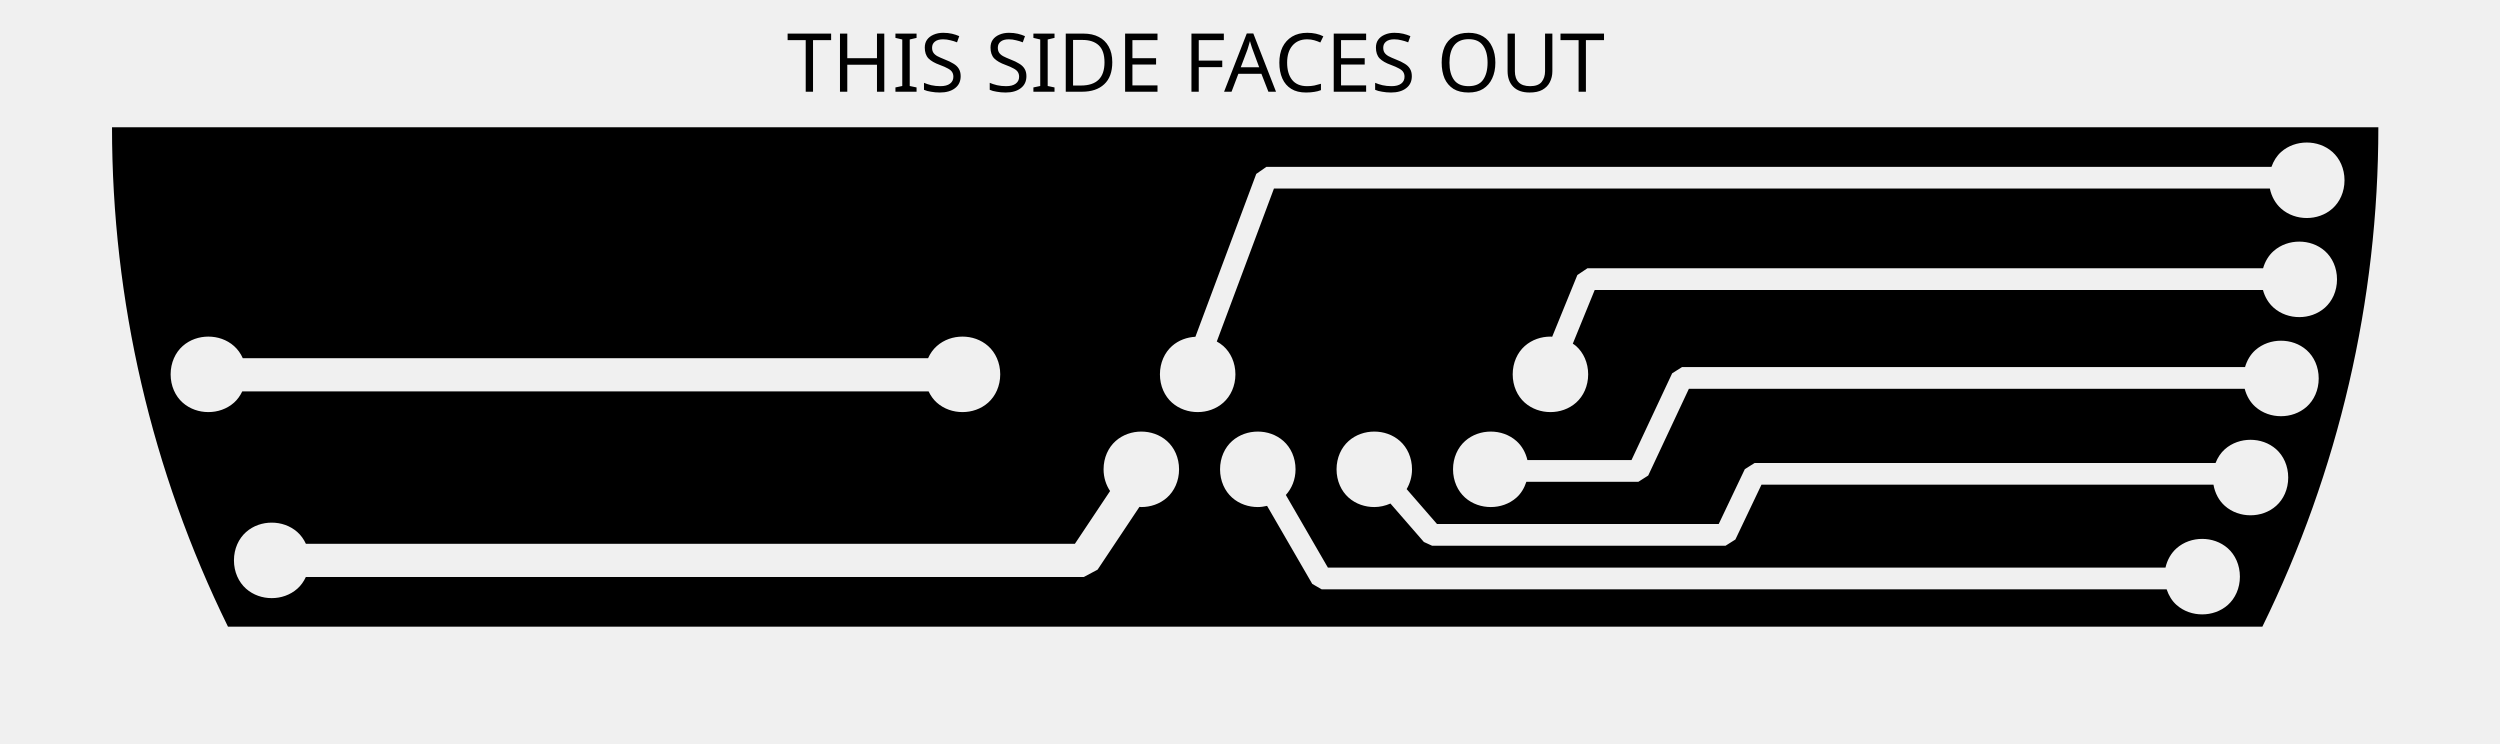
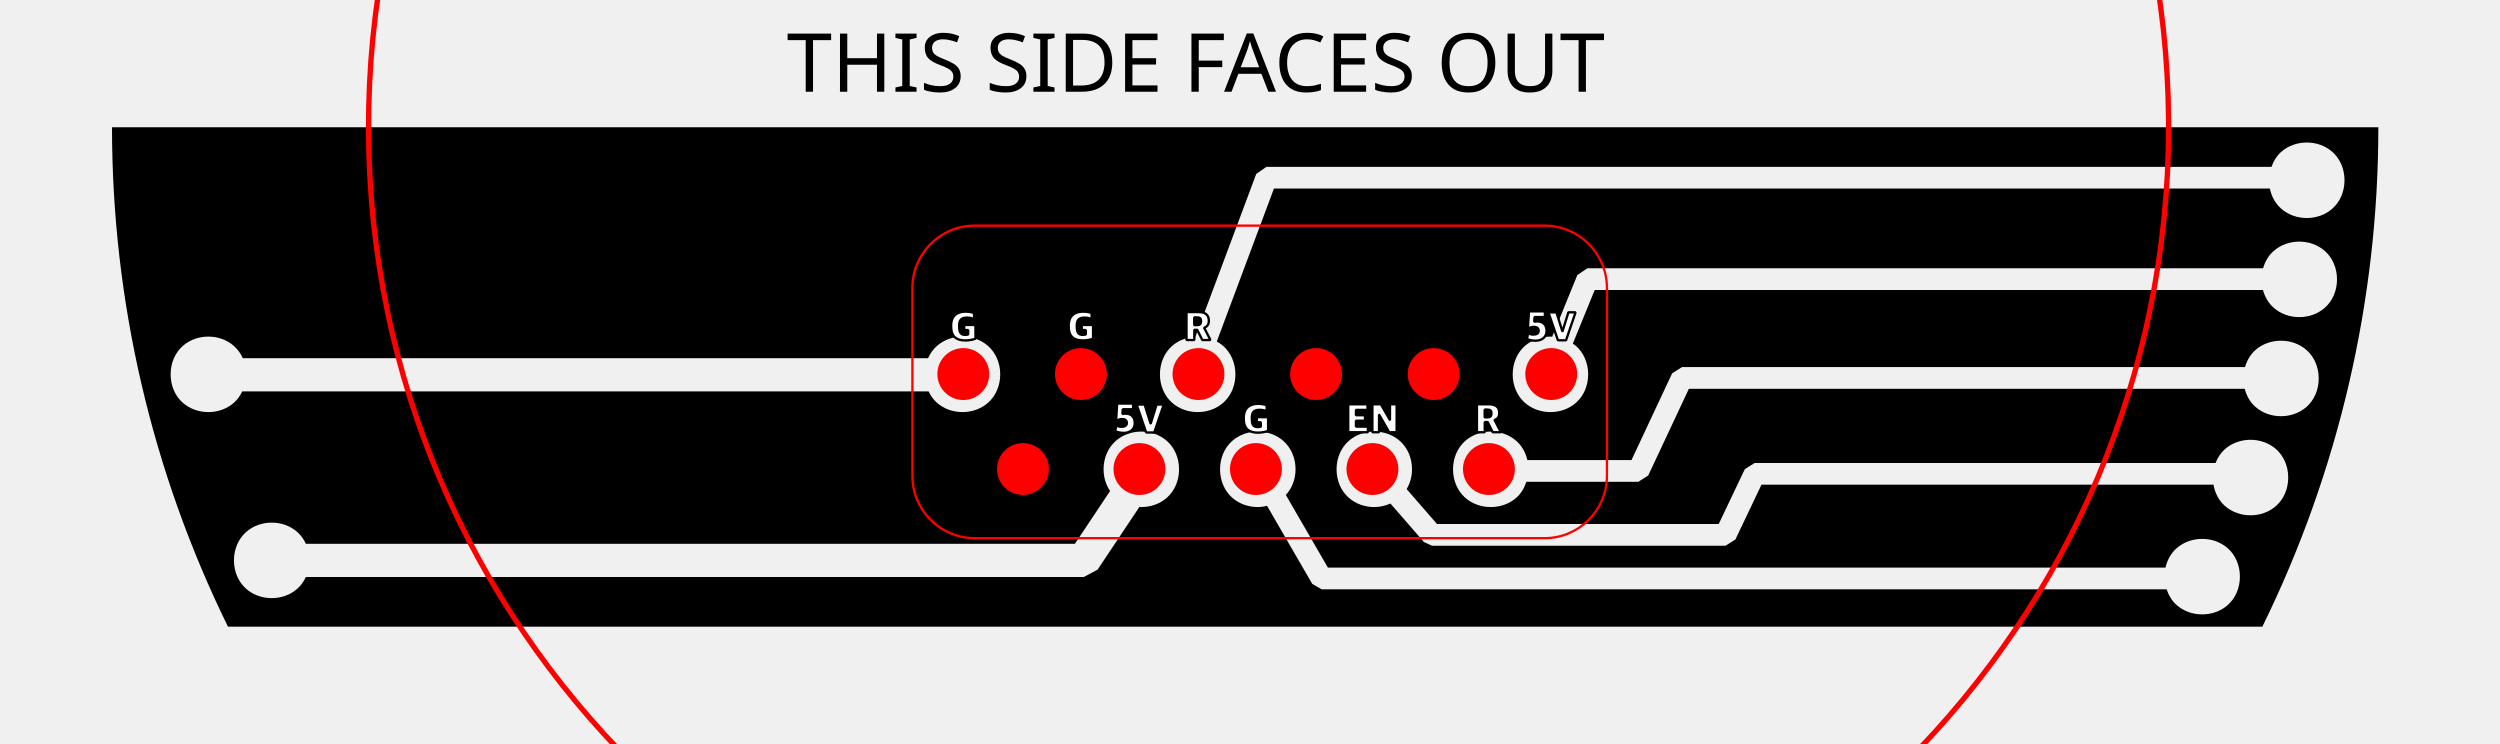
- <svg xmlns="http://www.w3.org/2000/svg" viewBox="0 0 245.984 73.144" width="245.984" height="73.144" version="1.1" id="svg182">
+ <svg xmlns="http://www.w3.org/2000/svg" viewBox="0 0 245.984 73.144" width="245.984" height="73.144" version="1.1" id="svg182" xml:space="preserve">
  <defs id="defs146" />
  <g id="g180" transform="translate(-253.2419,-410.7994)">
    <path id="path170" style="fill:#000000;fill-opacity:1;stroke:none" d="M 264.263 423.323 A 111.496 111.496 0 0 0 275.672 472.458 L 475.845 472.458 A 111.496 111.496 0 0 0 487.256 423.323 L 264.263 423.323 z M 480.215 424.823 C 481.113 424.823 482.026 425.118 482.742 425.754 C 483.458 426.391 483.927 427.389 483.927 428.538 C 483.927 429.686 483.458 430.682 482.742 431.319 C 482.026 431.956 481.113 432.251 480.215 432.251 C 479.316 432.251 478.401 431.956 477.685 431.319 C 477.145 430.838 476.745 430.153 476.582 429.352 L 378.59 429.352 L 372.967 444.401 C 373.194 444.527 373.412 444.672 373.613 444.85 C 374.329 445.487 374.799 446.485 374.799 447.633 C 374.799 448.782 374.329 449.778 373.613 450.415 C 372.897 451.051 371.984 451.346 371.086 451.346 C 370.187 451.346 369.273 451.051 368.556 450.415 C 367.84 449.778 367.371 448.782 367.371 447.633 C 367.371 446.485 367.84 445.487 368.556 444.85 C 369.213 444.267 370.036 443.981 370.861 443.936 L 376.849 427.911 L 377.849 427.217 L 476.74 427.217 C 476.945 426.637 477.265 426.128 477.685 425.754 C 478.401 425.118 479.316 424.823 480.215 424.823 z M 479.476 434.573 C 480.375 434.573 481.287 434.868 482.004 435.504 C 482.72 436.141 483.189 437.139 483.189 438.288 C 483.189 439.436 482.72 440.432 482.004 441.069 C 481.287 441.706 480.375 442.001 479.476 442.001 C 478.578 442.001 477.663 441.706 476.947 441.069 C 476.46 440.636 476.091 440.034 475.902 439.333 L 410.15 439.333 L 407.996 444.614 C 408.106 444.691 408.22 444.759 408.322 444.85 C 409.038 445.487 409.508 446.485 409.508 447.633 C 409.508 448.782 409.038 449.778 408.322 450.415 C 407.606 451.051 406.693 451.346 405.795 451.346 C 404.896 451.346 403.982 451.051 403.265 450.415 C 402.549 449.778 402.082 448.782 402.082 447.633 C 402.082 446.485 402.549 445.487 403.265 444.85 C 403.982 444.214 404.896 443.919 405.795 443.919 C 405.853 443.919 405.91 443.93 405.968 443.932 L 408.443 437.86 L 409.433 437.196 L 475.916 437.196 C 476.108 436.514 476.47 435.928 476.947 435.504 C 477.663 434.868 478.578 434.573 479.476 434.573 z M 273.744 443.919 C 274.643 443.919 275.555 444.214 276.271 444.85 C 276.627 445.167 276.922 445.572 277.129 446.042 L 344.56 446.042 C 344.767 445.572 345.062 445.167 345.418 444.85 C 346.134 444.214 347.046 443.919 347.945 443.919 C 348.844 443.919 349.756 444.214 350.472 444.85 C 351.189 445.487 351.658 446.485 351.658 447.633 C 351.658 448.782 351.189 449.778 350.472 450.415 C 349.756 451.051 348.844 451.346 347.945 451.346 C 347.046 451.346 346.134 451.051 345.418 450.415 C 345.086 450.12 344.815 449.74 344.611 449.311 L 277.078 449.311 C 276.874 449.74 276.603 450.12 276.271 450.415 C 275.555 451.051 274.643 451.346 273.744 451.346 C 272.845 451.346 271.931 451.051 271.215 450.415 C 270.498 449.778 270.031 448.782 270.031 447.633 C 270.031 446.485 270.498 445.487 271.215 444.85 C 271.931 444.214 272.845 443.919 273.744 443.919 z M 477.675 444.323 C 478.574 444.323 479.489 444.618 480.205 445.254 C 480.921 445.891 481.388 446.889 481.388 448.038 C 481.388 449.186 480.921 450.182 480.205 450.819 C 479.489 451.456 478.574 451.751 477.675 451.751 C 476.777 451.751 475.864 451.456 475.148 450.819 C 474.655 450.381 474.292 449.765 474.105 449.053 L 419.418 449.053 L 415.416 457.588 L 414.449 458.204 L 403.427 458.204 C 403.226 458.824 402.896 459.367 402.453 459.76 C 401.737 460.397 400.824 460.69 399.925 460.69 C 399.027 460.69 398.112 460.397 397.396 459.76 C 396.68 459.124 396.211 458.126 396.211 456.977 C 396.211 455.828 396.68 454.832 397.396 454.196 C 398.112 453.559 399.027 453.264 399.925 453.264 C 400.824 453.264 401.737 453.559 402.453 454.196 C 402.971 454.656 403.354 455.308 403.529 456.067 L 413.771 456.067 L 417.771 447.532 L 418.738 446.919 L 474.138 446.919 C 474.333 446.252 474.68 445.671 475.148 445.254 C 475.864 444.618 476.777 444.323 477.675 444.323 z M 365.539 453.264 C 366.437 453.264 367.352 453.559 368.068 454.196 C 368.784 454.832 369.254 455.828 369.254 456.977 C 369.254 458.126 368.784 459.124 368.068 459.76 C 367.352 460.397 366.437 460.69 365.539 460.69 C 365.478 460.69 365.416 460.677 365.355 460.674 L 361.238 466.848 L 359.879 467.575 L 283.334 467.575 C 283.128 468.023 282.847 468.414 282.504 468.719 C 281.787 469.356 280.875 469.651 279.976 469.651 C 279.078 469.651 278.163 469.356 277.447 468.719 C 276.731 468.083 276.261 467.085 276.261 465.936 C 276.261 464.787 276.731 463.791 277.447 463.155 C 278.163 462.518 279.078 462.223 279.976 462.223 C 280.875 462.223 281.787 462.518 282.504 463.155 C 282.849 463.462 283.134 463.855 283.34 464.307 L 359.004 464.307 L 362.467 459.114 C 362.072 458.525 361.826 457.794 361.826 456.977 C 361.826 455.828 362.295 454.832 363.011 454.196 C 363.728 453.559 364.64 453.264 365.539 453.264 z M 377.002 453.264 C 377.9 453.264 378.813 453.559 379.529 454.196 C 380.245 454.832 380.715 455.828 380.715 456.977 C 380.715 457.989 380.338 458.869 379.761 459.502 L 383.898 466.647 L 466.312 466.647 C 466.485 465.879 466.872 465.219 467.394 464.754 C 468.11 464.118 469.023 463.823 469.922 463.823 C 470.82 463.823 471.735 464.118 472.451 464.754 C 473.167 465.391 473.634 466.389 473.634 467.538 C 473.634 468.686 473.167 469.682 472.451 470.319 C 471.735 470.956 470.82 471.251 469.922 471.251 C 469.023 471.251 468.11 470.956 467.394 470.319 C 466.956 469.929 466.628 469.395 466.425 468.784 L 383.283 468.784 L 382.359 468.251 L 377.914 460.573 C 377.613 460.643 377.308 460.69 377.002 460.69 C 376.103 460.69 375.189 460.397 374.472 459.76 C 373.756 459.124 373.287 458.126 373.287 456.977 C 373.287 455.828 373.756 454.832 374.472 454.196 C 375.189 453.559 376.103 453.264 377.002 453.264 z M 388.463 453.264 C 389.361 453.264 390.276 453.559 390.992 454.196 C 391.708 454.832 392.175 455.828 392.175 456.977 C 392.175 457.71 391.972 458.369 391.648 458.924 L 394.634 462.358 L 422.353 462.358 L 424.922 456.961 L 425.886 456.354 L 471.238 456.354 C 471.446 455.82 471.754 455.355 472.148 455.004 C 472.864 454.368 473.777 454.073 474.675 454.073 C 475.574 454.073 476.489 454.368 477.205 455.004 C 477.921 455.641 478.388 456.639 478.388 457.788 C 478.388 458.936 477.921 459.932 477.205 460.569 C 476.489 461.206 475.574 461.501 474.675 461.501 C 473.777 461.501 472.864 461.206 472.148 460.569 C 471.583 460.067 471.181 459.337 471.033 458.489 L 426.56 458.489 L 423.992 463.885 L 423.027 464.495 L 394.148 464.495 L 393.342 464.127 L 390.052 460.344 C 389.546 460.568 389.004 460.69 388.463 460.69 C 387.564 460.69 386.651 460.397 385.935 459.76 C 385.219 459.124 384.75 458.126 384.75 456.977 C 384.75 455.828 385.219 454.832 385.935 454.196 C 386.651 453.559 387.564 453.264 388.463 453.264 z " />
    <text xml:space="preserve" style="font-weight:bold;font-size:90.667px;font-family:Futura;-inkscape-font-specification:'Futura, Bold';fill:#000000;stroke:#000000;stroke-width:5.503;stroke-linejoin:bevel" x="330.662" y="419.824" id="text412">
      <tspan id="tspan410" x="330.662" y="419.824" style="font-style:normal;font-variant:normal;font-weight:normal;font-stretch:normal;font-size:8px;font-family:sans-serif;-inkscape-font-specification:'sans-serif, Normal';font-variant-ligatures:normal;font-variant-caps:normal;font-variant-numeric:normal;font-variant-east-asian:normal;stroke:none">THIS SIDE FACES OUT</tspan>
    </text>
+     <g id="g1850" transform="matrix(0.232043,0,0,0.232043,379.5922,435.6314)">
+       <path id="path975" style="fill:none;stroke:#ff0000;stroke-width:2.255;stroke-linejoin:bevel" d="M 375.042,-53.163 A 381.642,381.642 0 0 1 -5.948,328.478 381.642,381.642 0 0 1 -388.239,-51.859 381.642,381.642 0 0 1 -8.555,-434.8 381.642,381.642 0 0 1 375.033,-55.77 Z" />
+       <g id="g1832">
+         <path id="rect1445" d="m -131.171,-11.339 h 241.591 a 26.458,26.458 45 0 1 26.458,26.458 V 94.732 A 26.458,26.458 135 0 1 110.421,121.19 H -131.171 A 26.458,26.458 45 0 1 -157.629,94.732 V 15.12 a 26.458,26.458 135 0 1 26.458,-26.458 z" style="fill:none;stroke:#ff0000;stroke-width:0.975;stroke-linejoin:bevel;stroke-dasharray:none;stroke-opacity:1" />
+         <g id="g1809">
+           <path id="path1447" style="fill:#ff0000;stroke-width:0.999;stroke-linejoin:bevel" d="m -125.041,51.597 a 11,11 0 0 1 -11,11 11,11 0 0 1 -11,-11 11,11 0 0 1 11,-11 11,11 0 0 1 11,11 z" />
+           <path id="path1447-6" style="fill:#ff0000;stroke-width:0.999;stroke-linejoin:bevel" d="m -75.181,51.597 a 11,11 0 0 1 -11,11 11,11 0 0 1 -11,-11 11,11 0 0 1 11,-11 11,11 0 0 1 11,11 z" />
+           <path id="path1447-0" style="fill:#ff0000;stroke-width:0.999;stroke-linejoin:bevel" d="m -25.32,51.597 a 11,11 0 0 1 -11,11 11,11 0 0 1 -11,-11 11,11 0 0 1 11,-11 11,11 0 0 1 11,11 z" />
+           <path id="path1447-3" style="fill:#ff0000;stroke-width:0.999;stroke-linejoin:bevel" d="m 24.541,51.597 a 11,11 0 0 1 -11,11 11,11 0 0 1 -11,-11 11,11 0 0 1 11,-11 11,11 0 0 1 11,11 z" />
+           <path id="path1447-9" style="fill:#ff0000;stroke-width:0.999;stroke-linejoin:bevel" d="m 74.402,51.597 a 11,11 0 0 1 -11,11 11,11 0 0 1 -11,-11 11,11 0 0 1 11,-11 11,11 0 0 1 11,11 z" />
+           <path id="path1447-4" style="fill:#ff0000;stroke-width:0.999;stroke-linejoin:bevel" d="m 124.263,51.597 a 11,11 0 0 1 -11,11 11,11 0 0 1 -11,-11 11,11 0 0 1 11,-11 11,11 0 0 1 11,11 z" />
+           <g aria-label="G" id="text2024" style="font-weight:900;font-size:17.639px;font-family:'Apple SD Gothic Neo';-inkscape-font-specification:'Apple SD Gothic Neo, Heavy';stroke-linejoin:bevel;fill:#ffffff;stroke:#000000;stroke-opacity:1">
+             <path d="m -135.133,37.349 c 1.693,0 3.369,-0.388 4.251,-0.758 v -5.821 h -4.78 v 2.17 h 1.693 v 1.852 c -0.282,0.106 -0.776,0.194 -1.27,0.194 -2.064,0 -2.54,-1.288 -2.54,-3.493 v -0.529 c 0,-1.993 0.67,-3.298 3.193,-3.298 1.482,0 2.452,0.318 3.104,0.547 v -2.434 c -0.653,-0.335 -1.923,-0.653 -3.563,-0.653 -3.281,0 -6.156,1.429 -6.156,5.927 v 0.388 c 0,4.357 2.311,5.909 6.068,5.909 z" id="path1136" style="fill:#ffffff;stroke:#000000;stroke-opacity:1" />
+           </g>
+           <g aria-label="G" id="text2024-5" style="font-weight:900;font-size:17.639px;font-family:'Apple SD Gothic Neo';-inkscape-font-specification:'Apple SD Gothic Neo, Heavy';stroke-linejoin:bevel">
+             <path d="m -85.272,37.349 c 1.693,0 3.369,-0.388 4.251,-0.758 v -5.821 h -4.78 v 2.17 h 1.693 v 1.852 c -0.282,0.106 -0.776,0.194 -1.27,0.194 -2.064,0 -2.54,-1.288 -2.54,-3.493 v -0.529 c 0,-1.993 0.67,-3.298 3.193,-3.298 1.482,0 2.452,0.318 3.104,0.547 v -2.434 c -0.653,-0.335 -1.923,-0.653 -3.563,-0.653 -3.281,0 -6.156,1.429 -6.156,5.927 v 0.388 c 0,4.357 2.311,5.909 6.068,5.909 z" id="path1139" style="fill:#ffffff;stroke:#000000;stroke-opacity:1" />
+           </g>
+           <g aria-label="R" id="text2024-3" style="font-weight:900;font-size:17.639px;font-family:'Apple SD Gothic Neo';-inkscape-font-specification:'Apple SD Gothic Neo, Heavy';stroke-linejoin:bevel">
+             <path d="m -38.119,30.849 v -3.281 h 1.199 c 1.217,0 1.693,0.494 1.693,1.605 0,1.111 -0.459,1.676 -1.64,1.676 z m -3.281,6.315 h 3.316 v -4.322 h 1.235 l 2.152,4.322 h 3.457 l -2.646,-5.098 v -0.071 c 1.235,-0.529 1.958,-1.358 1.958,-2.981 0,-2.558 -1.499,-3.704 -4.498,-3.704 h -4.974 z" id="path1142" style="fill:#ffffff;stroke:#000000;stroke-opacity:1" />
+           </g>
+           <g aria-label="5V" id="text2024-3-2" style="font-weight:900;font-size:17.639px;font-family:'Apple SD Gothic Neo';-inkscape-font-specification:'Apple SD Gothic Neo, Heavy';stroke-linejoin:bevel">
+             <path d="m 106.569,37.455 c 2.946,0 4.71,-1.711 4.71,-4.128 0,-2.681 -1.535,-4.057 -4.004,-4.057 -0.37,0 -0.97,0.088 -1.235,0.176 l 0.141,-2.028 h 4.392 v -2.399 h -6.756 l -0.459,7.285 c 0.582,-0.318 1.729,-0.723 2.417,-0.723 1.393,0 2.152,0.512 2.152,1.676 0,1.147 -0.9,1.605 -2.328,1.605 -0.829,0 -1.393,-0.229 -2.099,-0.564 l -0.547,2.399 c 0.882,0.441 2.223,0.758 3.616,0.758 z" id="path1145" style="fill:#ffffff;stroke:#000000;stroke-opacity:1" />
+             <path d="m 116.111,37.279 h 3.422 l 4.039,-11.853 h -3.034 l -2.487,8.008 h -0.088 l -2.505,-8.008 h -3.387 z" id="path1147" style="fill:#ffffff;stroke:#000000;stroke-opacity:1" />
+           </g>
+         </g>
+         <g id="g1816">
+           <path id="path1447-1" style="fill:#ff0000;stroke-width:0.999;stroke-linejoin:bevel" d="m -99.746,91.869 a 11,11 0 0 1 -11,11 11,11 0 0 1 -11,-11 11,11 0 0 1 11,-11 11,11 0 0 1 11,11 z" />
+           <path id="path1447-37" style="fill:#ff0000;stroke-width:0.999;stroke-linejoin:bevel" d="m -50.351,91.869 a 11,11 0 0 1 -11,11 11,11 0 0 1 -11,-11 11,11 0 0 1 11,-11 11,11 0 0 1 11,11 z" />
+           <path id="path1447-8" style="fill:#ff0000;stroke-width:0.999;stroke-linejoin:bevel" d="m -0.956,91.869 a 11,11 0 0 1 -11,11 11,11 0 0 1 -11,-11 11,11 0 0 1 11,-11 11,11 0 0 1 11,11 z" />
+           <path id="path1447-83" style="fill:#ff0000;stroke-width:0.999;stroke-linejoin:bevel" d="m 48.44,91.869 a 11,11 0 0 1 -11,11 11,11 0 0 1 -11,-11 11,11 0 0 1 11,-11 11,11 0 0 1 11,11 z" />
+           <path id="path1447-81" style="fill:#ff0000;stroke-width:0.999;stroke-linejoin:bevel" d="m 97.835,91.869 a 11,11 0 0 1 -11,11 11,11 0 0 1 -11,-11 11,11 0 0 1 11,-11 11,11 0 0 1 11,11 z" />
+           <g aria-label="5V" id="text2024-3-2-8" style="font-weight:900;font-size:17.639px;font-family:'Apple SD Gothic Neo';-inkscape-font-specification:'Apple SD Gothic Neo, Heavy';stroke-linejoin:bevel">
+             <path d="m -68.045,76.552 c 2.946,0 4.71,-1.711 4.71,-4.128 0,-2.681 -1.535,-4.057 -4.004,-4.057 -0.37,0 -0.97,0.088 -1.235,0.176 l 0.141,-2.028 h 4.392 v -2.399 h -6.756 l -0.459,7.285 c 0.582,-0.318 1.729,-0.723 2.417,-0.723 1.393,0 2.152,0.512 2.152,1.676 0,1.147 -0.9,1.605 -2.328,1.605 -0.829,0 -1.393,-0.229 -2.099,-0.564 l -0.547,2.399 c 0.882,0.441 2.223,0.758 3.616,0.758 z" id="path1155" style="fill:#ffffff;stroke:#000000;stroke-opacity:1" />
+             <path d="m -58.502,76.376 h 3.422 l 4.039,-11.853 h -3.034 l -2.487,8.008 h -0.088 l -2.505,-8.008 h -3.387 z" id="path1157" style="fill:#ffffff;stroke:#000000;stroke-opacity:1" />
+           </g>
+           <g aria-label="EN" id="text2024-3-2-8-5" style="font-weight:900;font-size:17.639px;font-family:'Apple SD Gothic Neo';-inkscape-font-specification:'Apple SD Gothic Neo, Heavy';stroke-linejoin:bevel">
+             <path d="m 27.174,76.261 h 8.343 V 73.88 h -5.062 v -2.505 h 3.828 v -2.328 h -3.828 v -2.258 h 4.904 V 64.408 h -8.184 z" id="path1160" style="fill:#ffffff;stroke:#000000;stroke-opacity:1" />
+             <path d="m 37.422,76.261 h 2.822 v -7.391 h 0.071 l 4.233,7.391 h 3.157 V 64.408 h -2.822 v 6.632 h -0.053 L 41.003,64.408 h -3.581 z" id="path1162" style="fill:#ffffff;stroke:#000000;stroke-opacity:1" />
+           </g>
+           <g aria-label="G" id="text2024-3-2-8-9" style="font-weight:900;font-size:17.639px;font-family:'Apple SD Gothic Neo';-inkscape-font-specification:'Apple SD Gothic Neo, Heavy';stroke-linejoin:bevel">
+             <path d="m -11.047,76.446 c 1.693,0 3.369,-0.388 4.251,-0.758 V 69.867 h -4.78 v 2.17 h 1.693 v 1.852 c -0.282,0.106 -0.776,0.194 -1.27,0.194 -2.064,0 -2.54,-1.288 -2.54,-3.493 v -0.529 c 0,-1.993 0.67,-3.298 3.193,-3.298 1.482,0 2.452,0.318 3.104,0.547 v -2.434 c -0.653,-0.335 -1.923,-0.653 -3.563,-0.653 -3.281,0 -6.156,1.429 -6.156,5.927 v 0.388 c 0,4.357 2.311,5.909 6.068,5.909 z" id="path1165" style="fill:#ffffff;stroke:#000000;stroke-opacity:1" />
+           </g>
+           <g aria-label="R" id="text2024-3-2-8-3" style="font-weight:900;font-size:17.639px;font-family:'Apple SD Gothic Neo';-inkscape-font-specification:'Apple SD Gothic Neo, Heavy';stroke-linejoin:bevel">
+             <path d="M 85.036,69.946 V 66.666 h 1.199 c 1.217,0 1.693,0.494 1.693,1.605 0,1.111 -0.459,1.676 -1.64,1.676 z m -3.281,6.315 h 3.316 v -4.322 h 1.235 l 2.152,4.322 h 3.457 l -2.646,-5.098 v -0.071 c 1.235,-0.529 1.958,-1.358 1.958,-2.981 0,-2.558 -1.499,-3.704 -4.498,-3.704 h -4.974 z" id="path1168" style="fill:#ffffff;stroke:#000000;stroke-opacity:1" />
+           </g>
+         </g>
+       </g>
+     </g>
  </g>
</svg>
